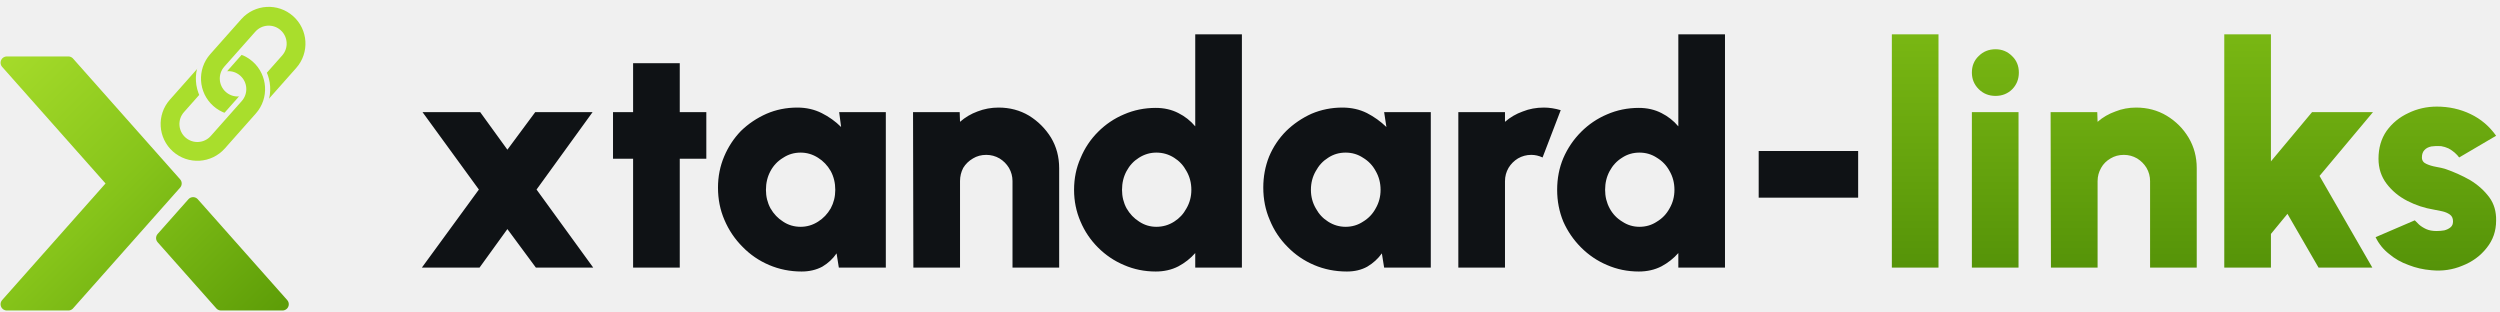
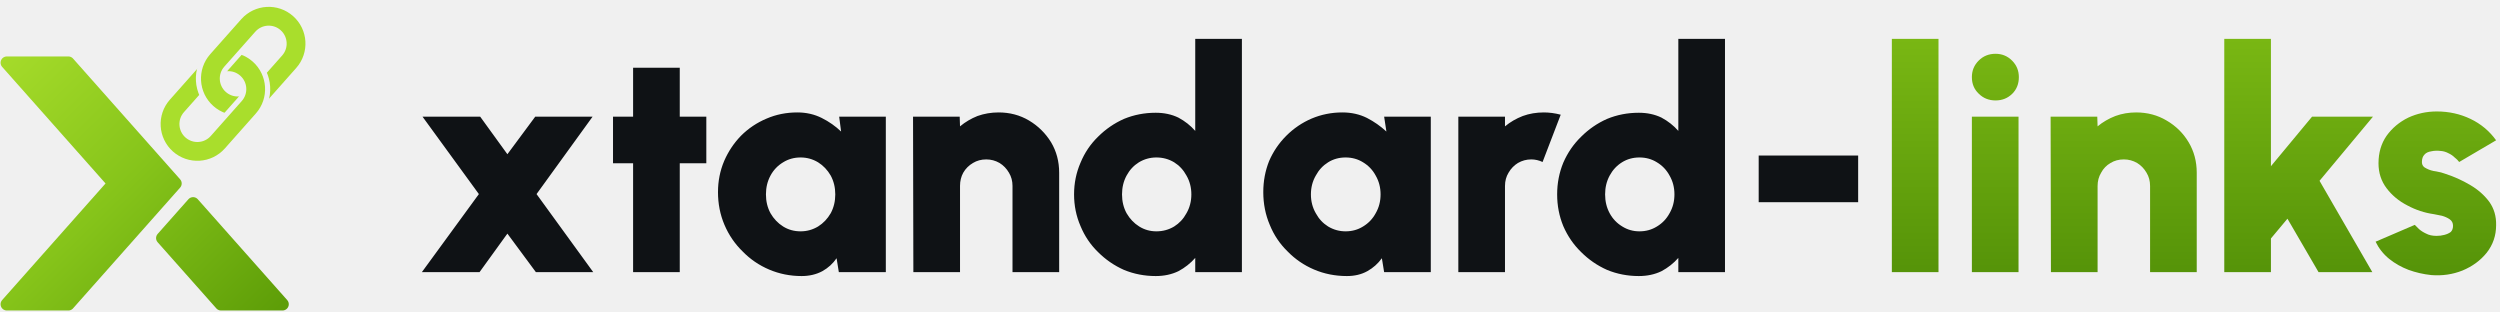
<svg xmlns="http://www.w3.org/2000/svg" viewBox="0 0 771.6 96.0" width="771.6" height="96.0" role="img" aria-label="xtandard-links">
  <defs>
    <linearGradient id="lime" x1="292" y1="230" x2="776" y2="724" gradientUnits="userSpaceOnUse">
      <stop offset="0" stop-color="#A9DE2C" />
      <stop offset=".5" stop-color="#86C41A" />
      <stop offset="1" stop-color="#5E9E08" />
    </linearGradient>
-     <linearGradient id="word" x1="0" y1="10.6" x2="0" y2="101.8" gradientUnits="userSpaceOnUse">
+     <linearGradient id="word" x1="0" y1="12.0" x2="0" y2="103.2" gradientUnits="userSpaceOnUse">
      <stop offset="0" stop-color="#79B713" />
      <stop offset="1" stop-color="#4C8A06" />
    </linearGradient>
  </defs>
  <g transform="translate(0.0 0.0) scale(0.1758) translate(-280.0 -189.9)">
    <path d="M292.0 300.0L400.0 300.0L588.0 512.0L400.0 724.0L292.0 724.0L480.0 512.0Z" fill="url(#lime)" stroke="url(#lime)" stroke-width="22" stroke-linejoin="round" />
    <path d="M565.0 607.9L619.0 547.0L776.0 724.0L668.0 724.0Z" fill="url(#lime)" stroke="url(#lime)" stroke-width="22" stroke-linejoin="round" />
    <g transform="translate(592.0 446.6) rotate(-48.43)">
      <mask id="hlight-ma" maskUnits="userSpaceOnUse" x="-50" y="-400" width="800" height="800">
        <rect x="-50" y="-400" width="800" height="800" fill="#fff" />
        <g clip-path="url(#hlight-neg)">
          <rect x="110.8" y="-48.0" width="178" height="96" rx="48.0" fill="none" stroke="#000" stroke-width="51" />
        </g>
      </mask>
      <mask id="hlight-mb" maskUnits="userSpaceOnUse" x="-50" y="-400" width="800" height="800">
        <rect x="-50" y="-400" width="800" height="800" fill="#fff" />
        <g clip-path="url(#hlight-pos)">
          <rect x="4.0" y="-48.0" width="178" height="96" rx="48.0" fill="none" stroke="#000" stroke-width="51" />
        </g>
      </mask>
      <clipPath id="hlight-pos">
        <rect x="-50" y="0" width="800" height="400" />
      </clipPath>
      <clipPath id="hlight-neg">
        <rect x="-50" y="-400" width="800" height="400" />
      </clipPath>
      <g mask="url(#hlight-ma)">
        <rect x="4.0" y="-48.0" width="178" height="96" rx="48.0" fill="none" stroke="url(#lime)" stroke-width="33" />
      </g>
      <g mask="url(#hlight-mb)">
        <rect x="110.8" y="-48.0" width="178" height="96" rx="48.0" fill="none" stroke="url(#lime)" stroke-width="33" />
      </g>
    </g>
  </g>
-   <path d="M130.2 82.6 147.8 58.5 130.4 34.6H148.2L156.6 46.2L165.2 34.6H182.9L165.6 58.5L183.1 82.6H165.4L156.6 70.7L148 82.6ZM218 49H209.8V82.6H195.4V49H189.2V34.6H195.4V19.5H209.8V34.6H218ZM259 34.6H273.4V82.6H258.9L258.2 78.2Q256.5 80.7 253.8 82.3Q251 83.8 247.4 83.8Q242.1 83.8 237.4 81.8Q232.7 79.8 229.2 76.2Q225.6 72.6 223.6 67.9Q221.6 63.3 221.6 57.9Q221.6 52.8 223.5 48.3Q225.4 43.8 228.7 40.4Q232.1 37.1 236.6 35.1Q241 33.2 246.1 33.2Q250.2 33.2 253.6 34.9Q257 36.6 259.6 39.2ZM247.1 70Q250 70 252.5 68.4Q254.9 66.9 256.4 64.3Q257.8 61.7 257.8 58.6Q257.8 55.4 256.4 52.8Q254.9 50.2 252.5 48.7Q250 47.1 247.1 47.1Q244.1 47.1 241.7 48.7Q239.2 50.2 237.8 52.8Q236.4 55.4 236.4 58.6Q236.4 61.7 237.8 64.3Q239.3 66.9 241.7 68.4Q244.1 70 247.1 70ZM326.9 51.9V82.6H312.5V55.9Q312.5 53.7 311.4 51.8Q310.3 50 308.5 48.9Q306.6 47.8 304.4 47.8Q302.1 47.8 300.3 48.9Q298.4 50 297.3 51.8Q296.3 53.7 296.3 55.9V82.6H281.9L281.8 34.6H296.2L296.3 37.6Q298.7 35.5 301.7 34.4Q304.8 33.2 308.2 33.2Q313.4 33.2 317.6 35.7Q321.8 38.3 324.4 42.5Q326.9 46.7 326.9 51.9ZM368.9 10.6H383.3V82.6H368.9V78.1Q366.7 80.6 363.7 82.2Q360.6 83.8 356.7 83.8Q351.5 83.8 346.9 81.8Q342.4 79.9 338.9 76.4Q335.4 72.9 333.5 68.4Q331.5 63.8 331.5 58.6Q331.5 53.3 333.5 48.8Q335.4 44.2 338.9 40.7Q342.4 37.2 346.9 35.3Q351.5 33.3 356.7 33.3Q360.6 33.3 363.7 34.9Q366.7 36.4 368.9 39ZM356.9 70Q359.9 70 362.4 68.4Q364.8 66.9 366.2 64.3Q367.7 61.7 367.7 58.6Q367.7 55.4 366.2 52.8Q364.8 50.2 362.4 48.7Q359.9 47.1 356.9 47.1Q354 47.1 351.5 48.7Q349.1 50.2 347.7 52.8Q346.3 55.4 346.3 58.6Q346.3 61.7 347.7 64.3Q349.2 66.9 351.6 68.4Q354 70 356.9 70ZM427.2 34.6H441.6V82.6H427.2L426.5 78.2Q424.7 80.7 422 82.3Q419.3 83.8 415.7 83.8Q410.3 83.8 405.6 81.8Q400.9 79.8 397.4 76.2Q393.8 72.6 391.9 67.9Q389.9 63.3 389.9 57.9Q389.9 52.8 391.7 48.3Q393.6 43.8 397 40.4Q400.4 37.1 404.8 35.1Q409.3 33.2 414.3 33.2Q418.5 33.2 421.9 34.9Q425.2 36.6 427.9 39.2ZM415.3 70Q418.3 70 420.7 68.4Q423.2 66.9 424.6 64.3Q426.1 61.7 426.1 58.6Q426.1 55.4 424.6 52.8Q423.2 50.2 420.7 48.7Q418.3 47.1 415.3 47.1Q412.3 47.1 409.9 48.7Q407.5 50.2 406.1 52.8Q404.6 55.4 404.6 58.6Q404.6 61.7 406.1 64.3Q407.5 66.9 409.9 68.4Q412.4 70 415.3 70ZM450.1 82.6 450.1 34.6H464.5L464.5 37.6Q466.9 35.5 470 34.4Q473 33.2 476.5 33.2Q479 33.2 481.7 34L476.1 48.6Q474.4 47.8 472.6 47.8Q470.4 47.8 468.5 48.9Q466.7 50 465.6 51.8Q464.5 53.7 464.5 55.9V82.6ZM518 10.6H532.4V82.6H518V78.1Q515.8 80.6 512.8 82.2Q509.7 83.8 505.8 83.8Q500.6 83.8 496 81.8Q491.5 79.9 488 76.4Q484.5 72.9 482.5 68.4Q480.6 63.8 480.6 58.6Q480.6 53.3 482.5 48.8Q484.5 44.2 488 40.7Q491.5 37.2 496 35.3Q500.6 33.3 505.8 33.3Q509.7 33.3 512.8 34.9Q515.8 36.4 518 39ZM506 70Q509 70 511.4 68.4Q513.9 66.9 515.3 64.3Q516.8 61.7 516.8 58.6Q516.8 55.4 515.3 52.8Q513.9 50.2 511.4 48.7Q509 47.1 506 47.1Q503 47.1 500.6 48.7Q498.2 50.2 496.8 52.8Q495.4 55.4 495.4 58.6Q495.4 61.7 496.8 64.3Q498.2 66.9 500.7 68.4Q503.1 70 506 70ZM542.8 46.6H573.5V61H542.8Z" fill="#0F1215" />
-   <path d="M583.9 82.6V10.6H598.3V82.6ZM608.6 34.6H623V82.6H608.6ZM615.9 29.6Q612.8 29.6 610.7 27.5Q608.6 25.4 608.6 22.4Q608.6 19.3 610.7 17.3Q612.8 15.2 615.9 15.2Q618.9 15.2 621 17.3Q623.1 19.3 623.1 22.4Q623.1 25.4 621.1 27.5Q619 29.6 615.9 29.6ZM678 51.9V82.6H663.6V55.9Q663.6 53.7 662.5 51.8Q661.4 50 659.6 48.9Q657.7 47.8 655.5 47.8Q653.2 47.8 651.4 48.9Q649.5 50 648.5 51.8Q647.4 53.7 647.4 55.9V82.6H633L632.9 34.6H647.3L647.4 37.6Q649.8 35.5 652.9 34.4Q655.9 33.2 659.3 33.2Q664.5 33.2 668.7 35.7Q673 38.3 675.5 42.5Q678 46.7 678 51.9ZM732.2 82.6H715.6L706 66L700.9 72.2V82.6H686.5V10.6H700.9V49.8L713.6 34.6H732.4L715.9 54.3ZM750.4 83.4Q746.7 83.1 743.4 81.8Q740 80.6 737.4 78.4Q734.7 76.3 733.2 73.2L745.3 68Q745.8 68.5 746.6 69.3Q747.5 70.1 748.8 70.7Q750.1 71.3 752 71.3Q753.3 71.3 754.4 71.1Q755.6 70.8 756.4 70.1Q757.1 69.5 757.1 68.3Q757.1 66.9 756.1 66.2Q755.1 65.5 753.7 65.2Q752.4 64.9 751.2 64.7Q746.9 64 743 62Q739.1 60 736.6 56.7Q734.1 53.4 734.1 49Q734.1 44 736.6 40.4Q739.2 36.8 743.3 34.9Q747.4 32.9 752.1 32.9Q757.7 32.9 762.5 35.2Q767.3 37.5 770.4 41.9L759 48.6Q758.5 47.9 757.6 47.1Q756.8 46.4 755.7 45.8Q754.6 45.3 753.4 45.1Q751.7 45 750.4 45.2Q749 45.5 748.3 46.3Q747.5 47.1 747.5 48.6Q747.5 50 748.9 50.6Q750.2 51.2 751.9 51.5Q753.6 51.8 754.6 52.1Q758.7 53.5 762.4 55.6Q766 57.8 768.3 60.9Q770.5 63.9 770.4 68.1Q770.4 72.9 767.5 76.5Q764.6 80.2 760 82Q755.5 83.9 750.4 83.4Z" fill="url(#word)" />
+   <path d="M130.2 84 147.8 59.9 130.4 36H148.2L156.6 47.6L165.2 36H182.9L165.6 59.9L183.1 84H165.4L156.6 72.1L148 84ZM218 50.4H209.8V84H195.4V50.4H189.2V36H195.4V20.9H209.8V36H218ZM259 36H273.4V84H258.9L258.2 79.7Q256.5 82.2 253.8 83.7Q251 85.2 247.4 85.2Q242.1 85.2 237.4 83.2Q232.7 81.2 229.2 77.6Q225.6 74.1 223.6 69.4Q221.6 64.7 221.6 59.3Q221.6 54.2 223.5 49.7Q225.4 45.3 228.7 41.9Q232.1 38.5 236.6 36.6Q241 34.7 246.1 34.7Q250.2 34.7 253.6 36.4Q257 38.1 259.6 40.6ZM247.1 71.4Q250 71.4 252.5 69.9Q254.9 68.4 256.4 65.8Q257.8 63.2 257.8 60Q257.8 56.8 256.4 54.2Q254.9 51.6 252.5 50.1Q250 48.6 247.1 48.6Q244.1 48.6 241.7 50.1Q239.2 51.6 237.8 54.2Q236.4 56.8 236.4 60Q236.4 63.2 237.8 65.8Q239.3 68.4 241.7 69.9Q244.1 71.4 247.1 71.4ZM326.9 53.3V84H312.5V57.4Q312.5 55.1 311.4 53.3Q310.3 51.4 308.5 50.3Q306.6 49.2 304.4 49.2Q302.1 49.2 300.3 50.3Q298.4 51.4 297.3 53.3Q296.3 55.1 296.3 57.4V84H281.9L281.8 36H296.2L296.3 39Q298.7 37 301.7 35.8Q304.8 34.7 308.2 34.7Q313.4 34.7 317.6 37.2Q321.8 39.7 324.4 43.9Q326.9 48.1 326.9 53.3ZM368.9 12H383.3V84H368.9V79.6Q366.7 82.1 363.7 83.7Q360.6 85.2 356.7 85.2Q351.5 85.2 346.9 83.3Q342.4 81.3 338.9 77.8Q335.4 74.4 333.5 69.8Q331.5 65.2 331.5 60Q331.5 54.8 333.5 50.2Q335.4 45.6 338.9 42.2Q342.4 38.7 346.9 36.7Q351.5 34.8 356.7 34.8Q360.6 34.8 363.7 36.3Q366.7 37.9 368.9 40.4ZM356.9 71.4Q359.9 71.4 362.4 69.9Q364.8 68.4 366.2 65.8Q367.7 63.2 367.7 60Q367.7 56.8 366.2 54.2Q364.8 51.6 362.4 50.1Q359.9 48.6 356.9 48.6Q354 48.6 351.5 50.1Q349.1 51.6 347.7 54.2Q346.3 56.8 346.3 60Q346.3 63.2 347.7 65.8Q349.2 68.4 351.6 69.9Q354 71.4 356.9 71.4ZM427.2 36H441.6V84H427.2L426.5 79.7Q424.7 82.2 422 83.7Q419.3 85.2 415.7 85.2Q410.3 85.2 405.6 83.2Q400.9 81.2 397.4 77.6Q393.8 74.1 391.9 69.4Q389.9 64.7 389.9 59.3Q389.9 54.2 391.7 49.7Q393.6 45.3 397 41.9Q400.4 38.5 404.8 36.6Q409.3 34.7 414.3 34.7Q418.5 34.7 421.9 36.4Q425.2 38.1 427.9 40.6ZM415.3 71.4Q418.3 71.4 420.7 69.9Q423.2 68.4 424.6 65.8Q426.1 63.2 426.1 60Q426.1 56.8 424.6 54.2Q423.2 51.6 420.7 50.1Q418.3 48.6 415.3 48.6Q412.3 48.6 409.9 50.1Q407.5 51.6 406.1 54.2Q404.6 56.8 404.6 60Q404.6 63.2 406.1 65.8Q407.5 68.4 409.9 69.9Q412.4 71.4 415.3 71.4ZM450.1 84 450.1 36H464.5L464.5 39Q466.9 37 470 35.8Q473 34.7 476.5 34.7Q479 34.7 481.7 35.4L476.1 50Q474.4 49.2 472.6 49.2Q470.4 49.2 468.5 50.3Q466.7 51.4 465.6 53.3Q464.5 55.1 464.5 57.4V84ZM518 12H532.4V84H518V79.6Q515.8 82.1 512.8 83.7Q509.7 85.2 505.8 85.2Q500.6 85.2 496 83.3Q491.5 81.3 488 77.8Q484.5 74.4 482.5 69.8Q480.6 65.2 480.6 60Q480.6 54.8 482.5 50.2Q484.5 45.6 488 42.2Q491.5 38.7 496 36.7Q500.6 34.8 505.8 34.8Q509.7 34.8 512.8 36.3Q515.8 37.9 518 40.4ZM506 71.4Q509 71.4 511.4 69.9Q513.9 68.4 515.3 65.8Q516.8 63.2 516.8 60Q516.8 56.8 515.3 54.2Q513.9 51.6 511.4 50.1Q509 48.6 506 48.6Q503 48.6 500.6 50.1Q498.2 51.6 496.8 54.2Q495.4 56.8 495.4 60Q495.4 63.2 496.8 65.8Q498.2 68.4 500.7 69.9Q503.1 71.4 506 71.4ZM542.8 48H573.5V62.4H542.8Z" fill="#0F1215" />
+   <path d="M583.9 84V12H598.3V84ZM608.6 36H623V84H608.6ZM615.9 31Q612.8 31 610.7 28.9Q608.6 26.9 608.6 23.8Q608.6 20.8 610.7 18.7Q612.8 16.6 615.9 16.6Q618.9 16.6 621 18.7Q623.1 20.8 623.1 23.8Q623.1 26.9 621.1 28.9Q619 31 615.9 31ZM678 53.3V84H663.6V57.4Q663.6 55.1 662.5 53.3Q661.4 51.4 659.6 50.3Q657.7 49.2 655.5 49.2Q653.2 49.2 651.4 50.3Q649.5 51.4 648.5 53.3Q647.4 55.1 647.4 57.4V84H633L632.9 36H647.3L647.4 39Q649.8 37 652.9 35.8Q655.9 34.7 659.3 34.7Q664.5 34.7 668.7 37.2Q673 39.7 675.5 43.9Q678 48.1 678 53.3ZM732.2 84H715.6L706 67.5L700.9 73.6V84H686.5V12H700.9V51.3L713.6 36H732.4L715.9 55.8ZM750.4 84.9Q746.7 84.5 743.4 83.3Q740 82 737.4 79.9Q734.7 77.7 733.2 74.6L745.3 69.4Q745.8 69.9 746.6 70.7Q747.5 71.5 748.8 72.1Q750.1 72.8 752 72.8Q753.3 72.8 754.4 72.5Q755.6 72.2 756.4 71.6Q757.1 70.9 757.1 69.7Q757.1 68.4 756.1 67.7Q755.1 67 753.7 66.6Q752.4 66.3 751.2 66.1Q746.9 65.5 743 63.4Q739.1 61.4 736.6 58.1Q734.1 54.8 734.1 50.4Q734.1 45.5 736.6 41.9Q739.2 38.3 743.3 36.3Q747.4 34.4 752.1 34.4Q757.7 34.4 762.5 36.7Q767.3 39 770.4 43.3L759 50Q758.5 49.3 757.6 48.6Q756.8 47.8 755.7 47.3Q754.6 46.7 753.4 46.6Q751.7 46.4 750.4 46.7Q749 46.9 748.3 47.7Q747.5 48.5 747.5 50Q747.5 51.4 748.9 52Q750.2 52.7 751.9 52.9Q753.6 53.2 754.6 53.6Q758.7 54.9 762.4 57.1Q766 59.2 768.3 62.3Q770.5 65.4 770.4 69.5Q770.4 74.3 767.5 78Q764.6 81.6 760 83.5Q755.5 85.3 750.4 84.9Z" fill="url(#word)" />
</svg>
